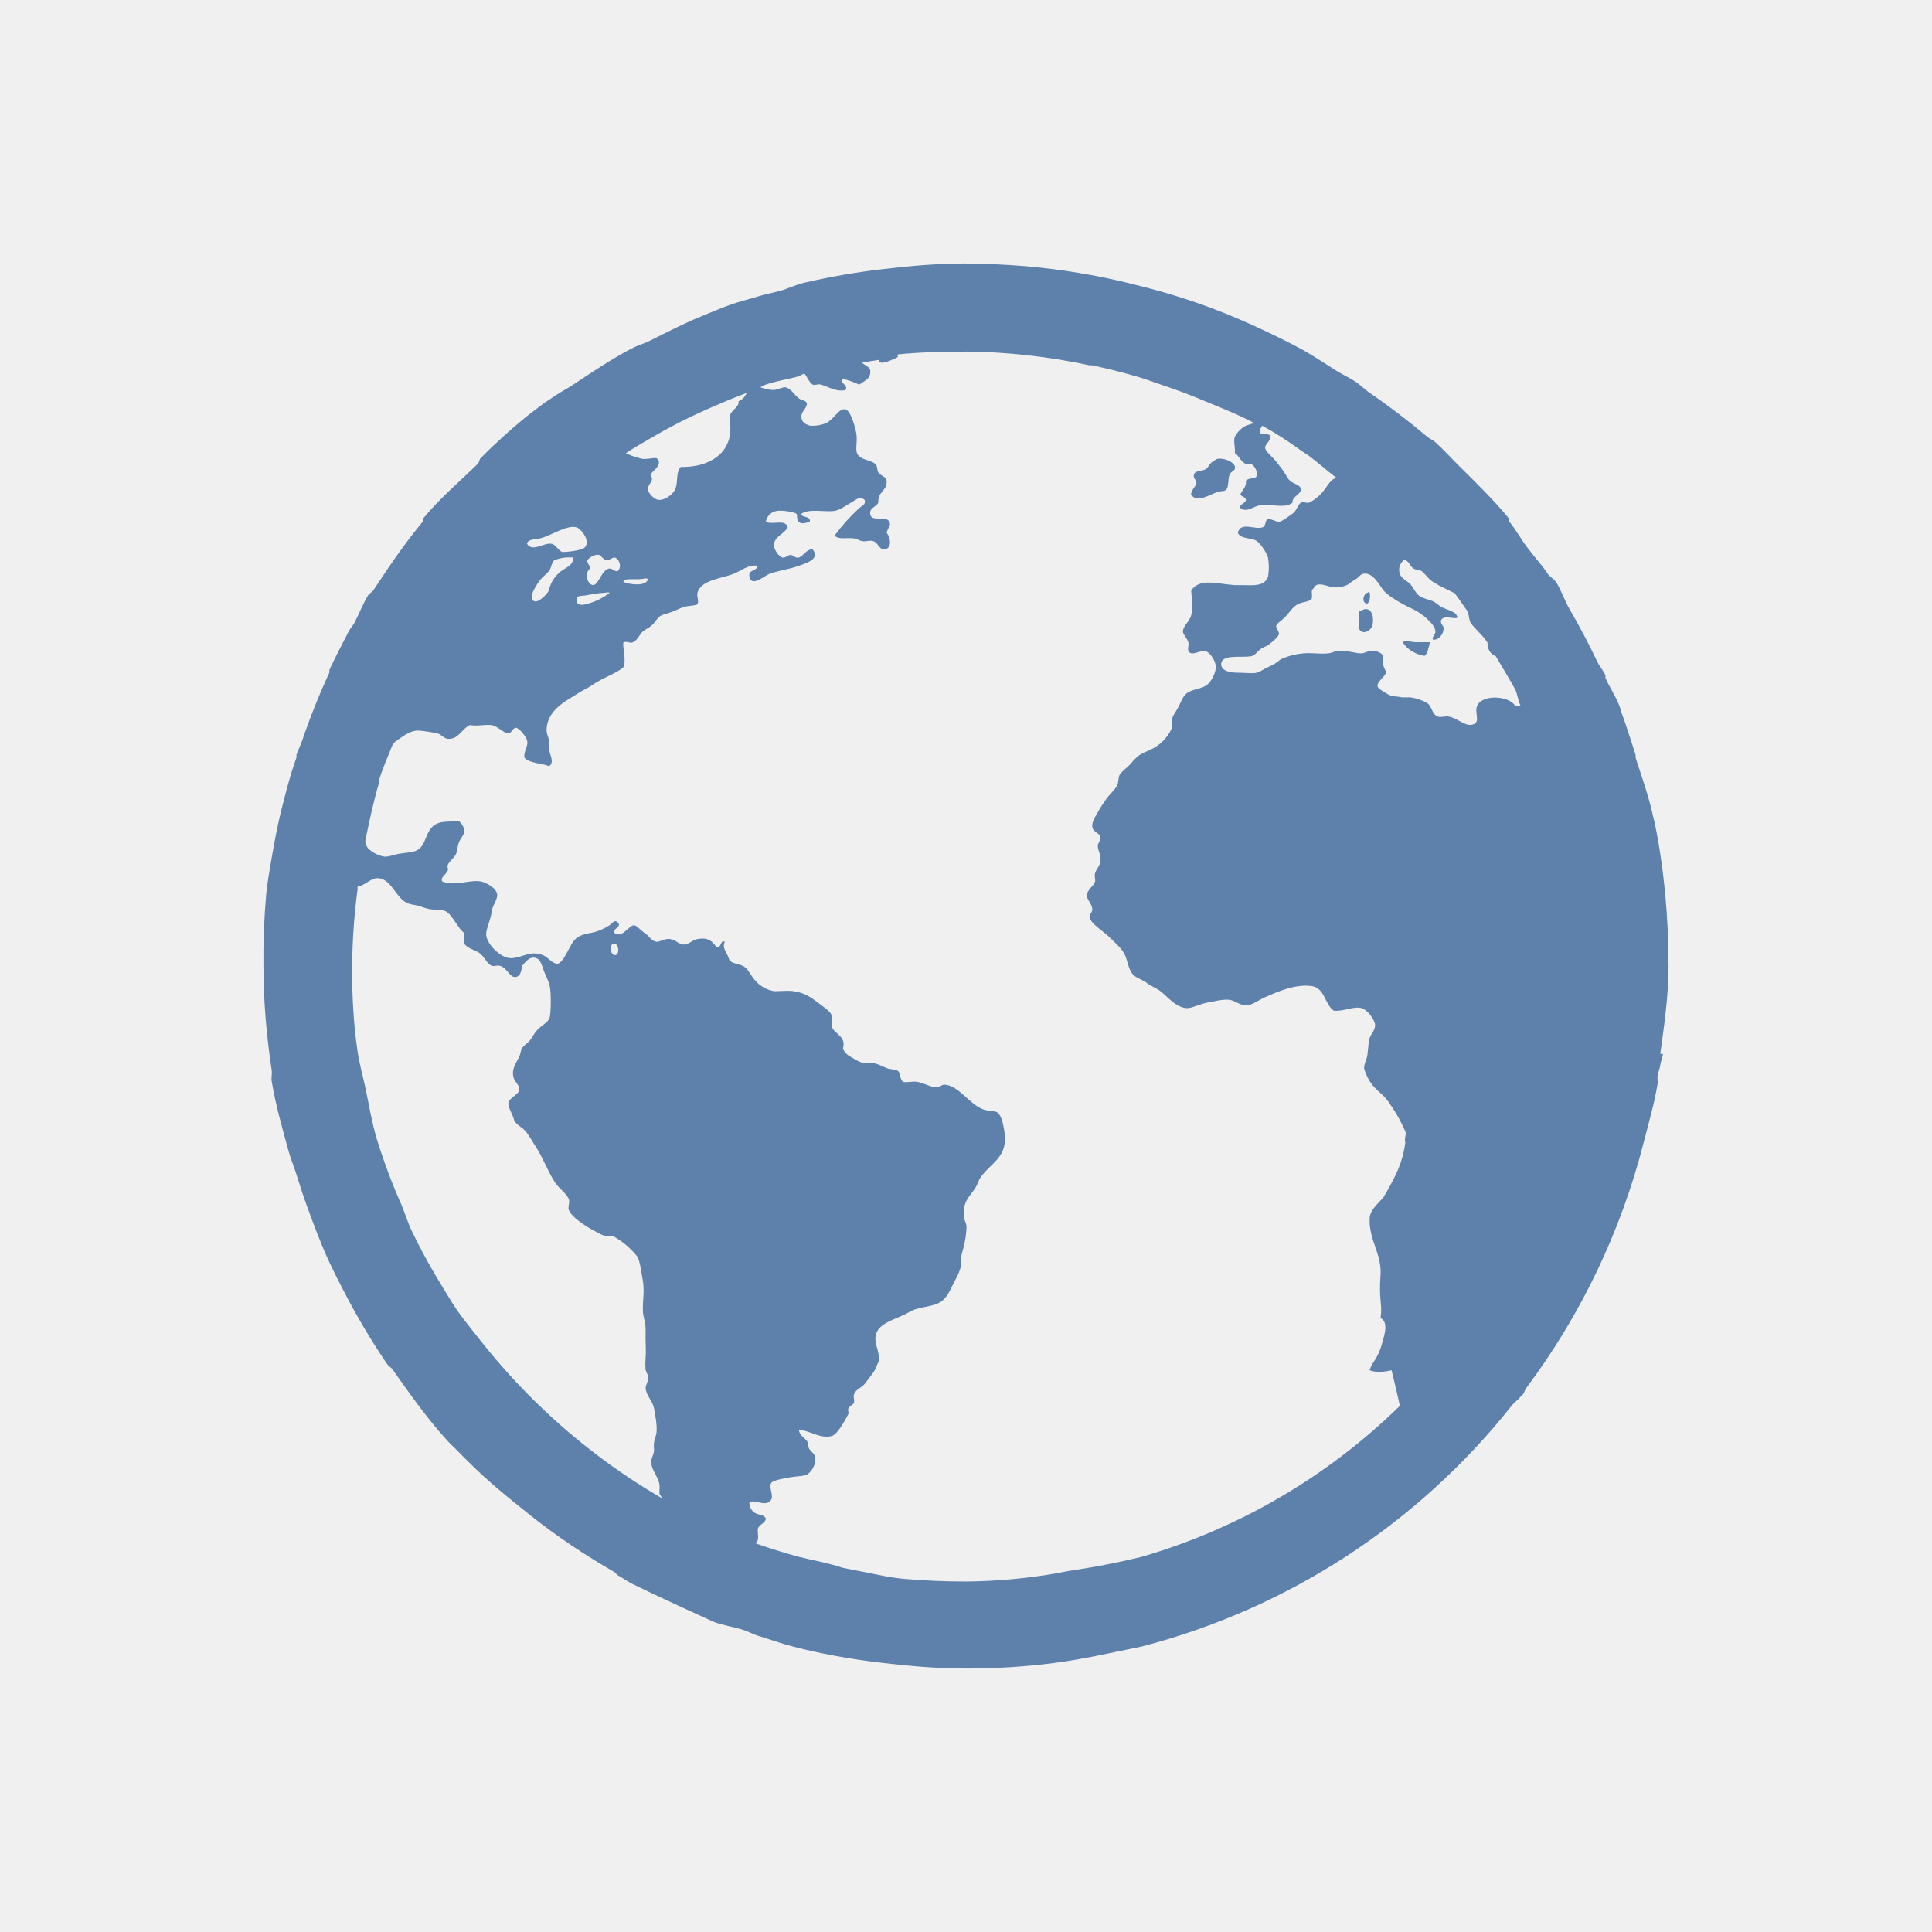
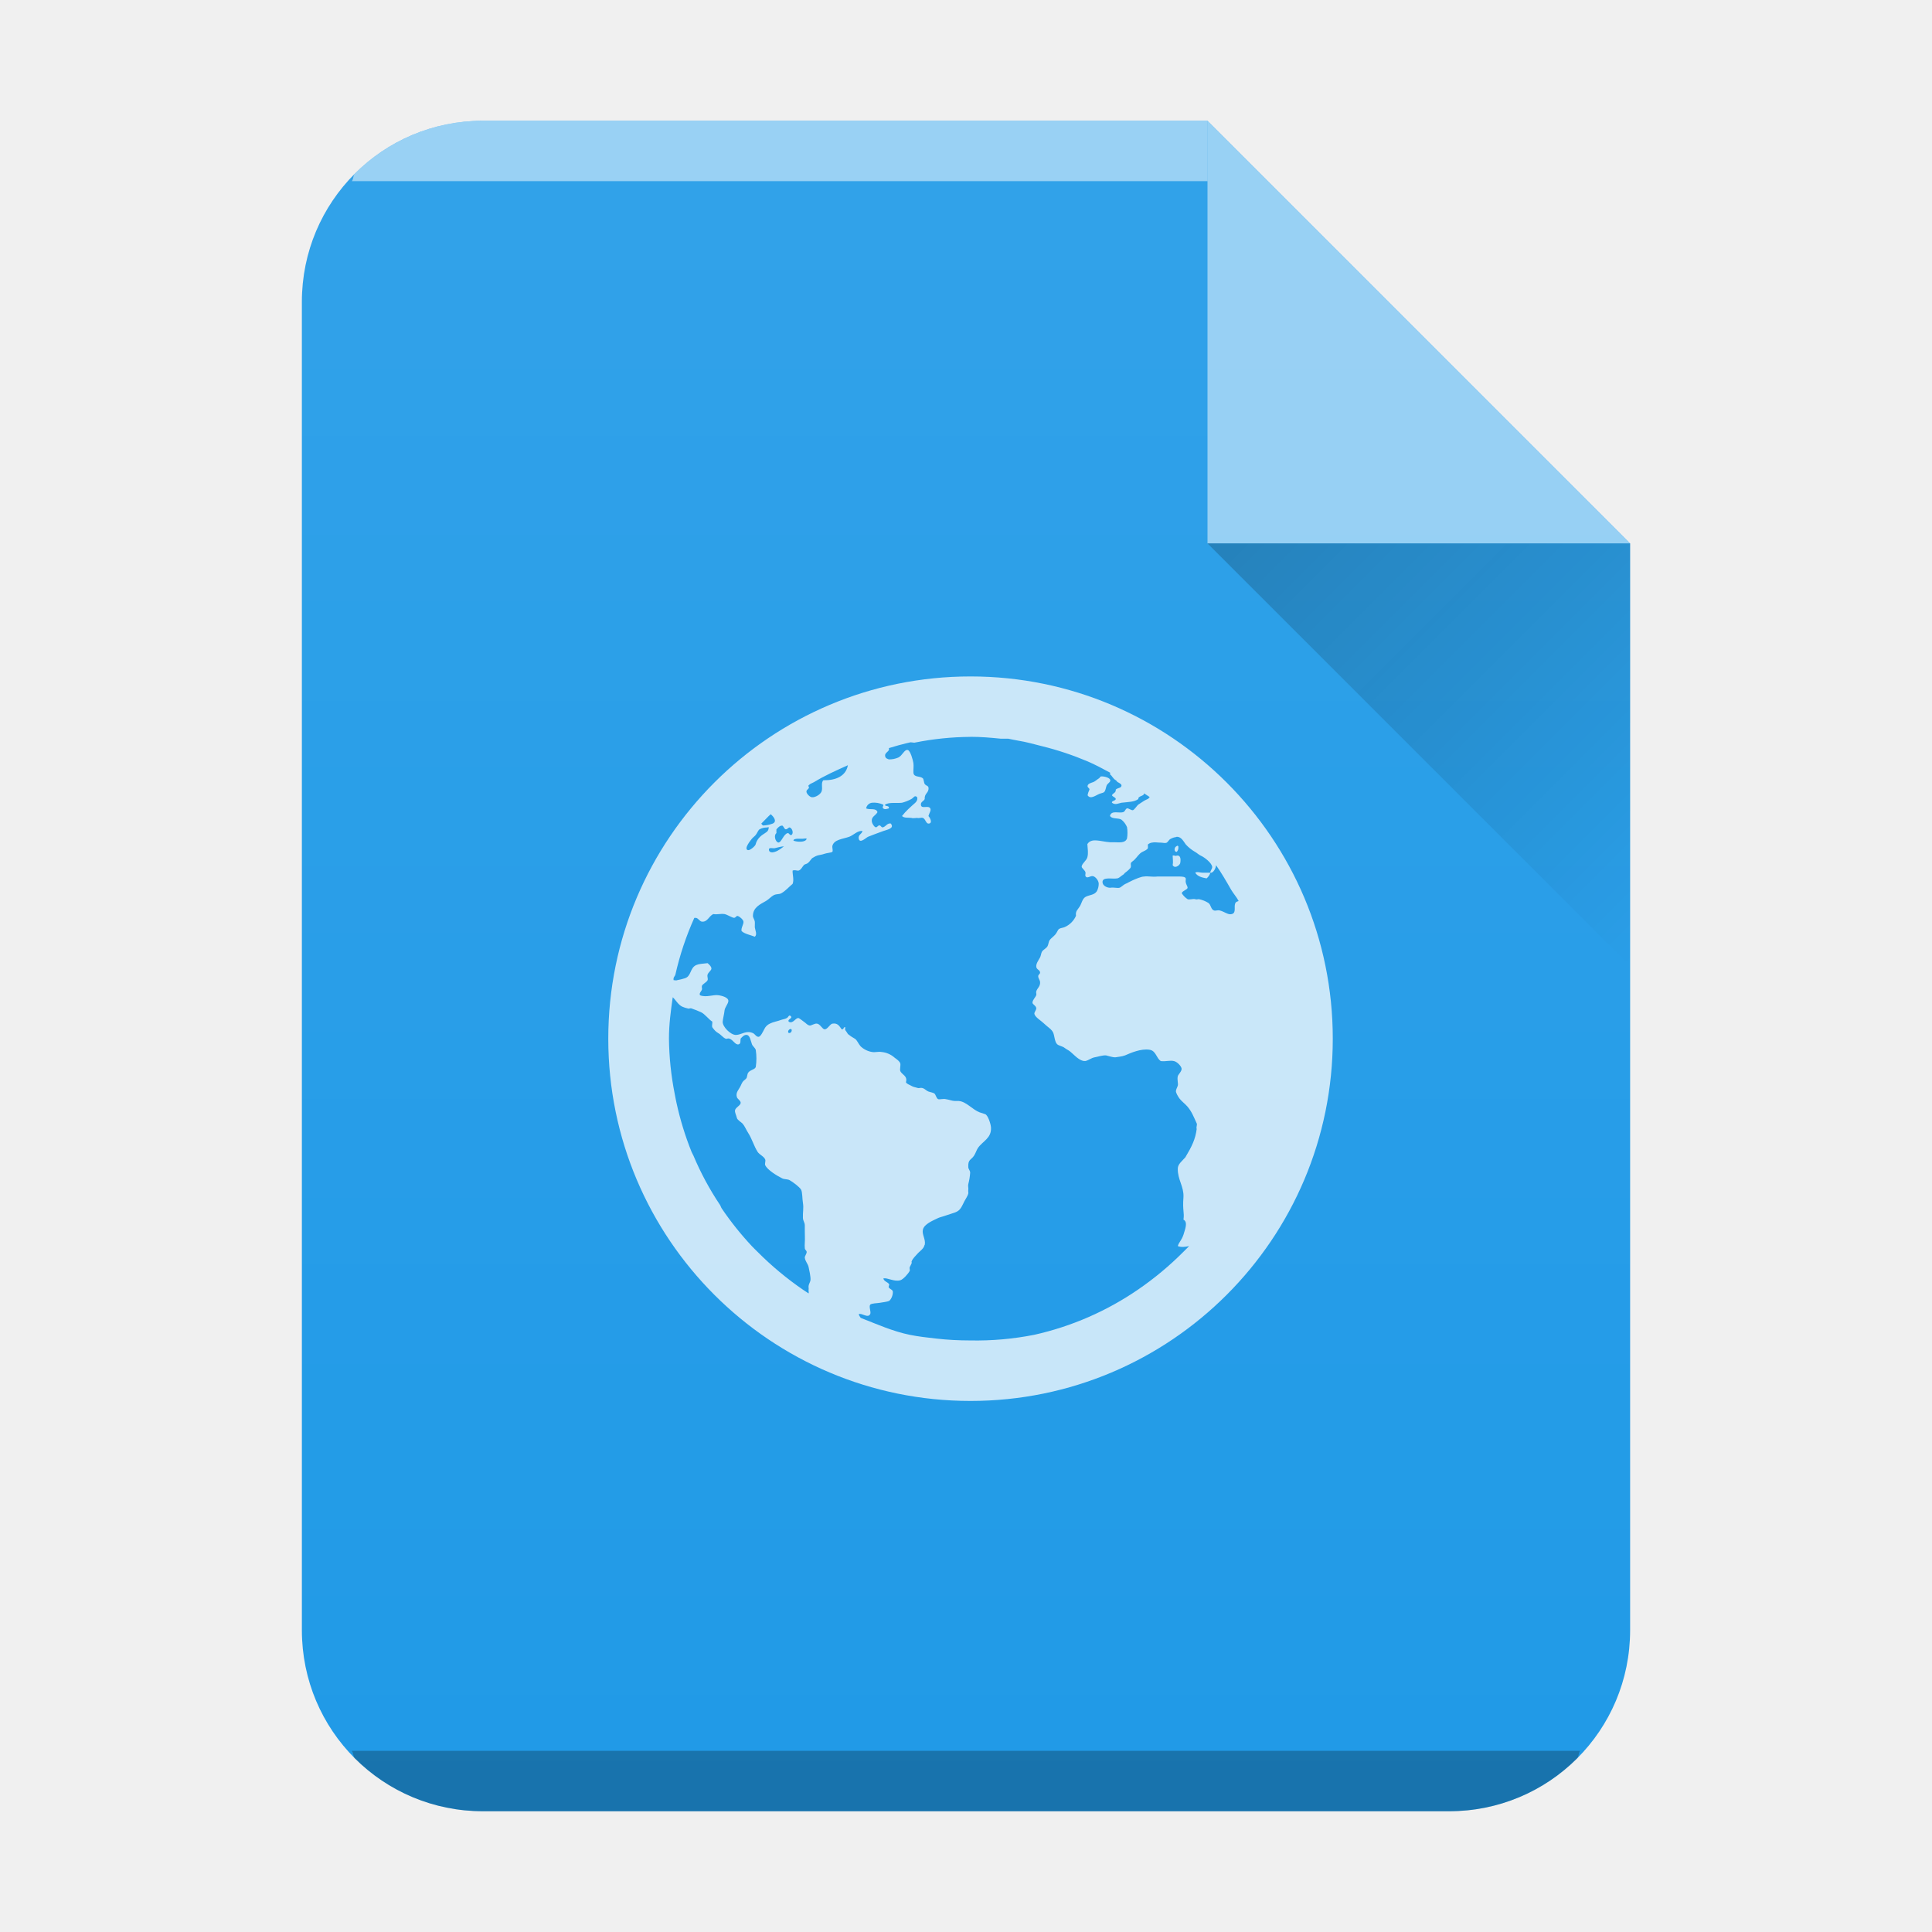
- <svg xmlns="http://www.w3.org/2000/svg" width="22" height="22" version="1.1">
-   <path d="M11.004 3c-.319 0-.628.026-.938.063a8.18 8.18 0 0 0-.906.156c-.094.022-.185.067-.28.094-.085.023-.168.037-.25.063-.106.033-.215.059-.314.094-.107.038-.207.083-.313.125-.206.083-.397.182-.593.28-.071.037-.15.057-.22.095-.23.12-.44.263-.655.405-.082.055-.17.098-.25.156-.033.024-.061.038-.094.063-.094.071-.191.142-.281.22-.107.088-.21.186-.313.28-.032.03-.062.064-.094.094l-.031.031c-.016.016-.015.047-.031.063-.21.204-.44.399-.625.625-.005.01.005.025 0 .03-.181.22-.343.449-.5.688l-.063.094c-.015.024-.047.037-.063.063-.06.098-.101.21-.156.313-.018.033-.045.061-.063.094-.075.146-.15.29-.22.438-.003.01.005.023 0 .031a8.026 8.026 0 0 0-.312.78c-.019.054-.045.104-.063.157-.003.01.003.022 0 .03-.02.063-.044.126-.063.189-.073.257-.14.513-.188.78-.034.192-.074.397-.094.594a8.104 8.104 0 0 0-.031.813c0 .403.036.8.094 1.187.006.041-.007.085 0 .125.044.266.118.525.188.78.026.097.064.187.094.282.04.129.079.249.125.374.077.212.156.422.25.625.05.106.102.21.156.313a8 8 0 0 0 .5.844c.016.024.046.039.063.063.198.28.394.56.625.812.04.044.084.082.125.125.04.042.084.084.125.125.214.214.45.405.688.594.306.244.629.459.969.655.012.01.019.024.03.031.054.03.103.065.156.094.316.156.692.325.938.438.11.042.231.057.344.094.053.018.103.046.156.063.136.041.268.09.406.125l.125.031c.292.07.602.121.906.156.31.036.618.063.938.063.34 0 .67-.021 1-.063.365-.048.68-.124 1-.188A7.909 7.909 0 0 0 17.219 16c.028-.035.067-.058.094-.094.01-.012.022-.02.031-.03.014-.019.018-.045.031-.064a7.964 7.964 0 0 0 1.344-2.811c.056-.217.118-.432.156-.656.005-.03-.005-.063 0-.094.006-.04.025-.079.031-.125.006-.043.026-.082.031-.125h-.031c.044-.329.094-.659.094-1 0-.551-.05-1.103-.156-1.624-.009-.043-.022-.082-.03-.125-.047-.207-.125-.422-.189-.624-.003-.01.003-.022 0-.031a3.439 3.439 0 0 0-.03-.094c-.04-.12-.082-.258-.126-.375-.012-.032-.018-.064-.03-.094-.044-.11-.109-.206-.157-.313-.002 0 .002-.026 0-.031-.025-.054-.068-.103-.094-.156a7.813 7.813 0 0 0-.313-.594c-.058-.098-.094-.216-.156-.312-.024-.036-.069-.058-.094-.094-.067-.1-.147-.185-.219-.281-.08-.1-.14-.216-.219-.313-.005-.01.005-.025 0-.031-.172-.21-.37-.403-.563-.594-.093-.092-.184-.194-.28-.28-.029-.026-.066-.039-.095-.064a8.131 8.131 0 0 0-.656-.5c-.055-.037-.1-.087-.156-.124-.07-.046-.148-.081-.219-.125-.135-.084-.266-.174-.405-.25a8.093 8.093 0 0 0-.375-.188 7.9 7.9 0 0 0-.656-.281 7.649 7.649 0 0 0-.813-.25A7.757 7.757 0 0 0 11 3.003m0 1a7.023 7.023 0 0 1 1.406.157h.03c.167.035.339.079.5.125.097.027.188.063.282.094.172.057.334.117.5.188.194.08.379.152.563.25l-.094.03a.319.319 0 0 0-.125.125c-.02.048.005.115 0 .188.038.017.06.09.125.125.025.014.04-.01.063 0 .038.021.07.087.063.125-.011.055-.088.022-.125.063.006.078-.043.105-.063.156.012.033.057.024.063.063-.007.043-.08.049-.063.094.072.056.15-.022.219-.031.149-.02.283.04.375-.031-.012-.071.1-.092.094-.156-.006-.048-.09-.061-.125-.094-.02-.018-.04-.059-.063-.094-.026-.04-.064-.087-.094-.125-.04-.052-.125-.117-.125-.156 0-.045.052-.063.063-.125-.012-.057-.117 0-.125-.063a.162.162 0 0 1 .03-.063c.15.082.299.179.439.281l.094.063c.108.081.206.17.312.25-.067.012-.1.09-.155.156a.464.464 0 0 1-.156.125c-.028.012-.068-.016-.094 0-.037.025-.051.096-.094.125-.031.02-.124.094-.156.094-.038 0-.098-.04-.125-.031-.04.013-.017.077-.063.094-.088.03-.25-.07-.281.063.038.076.153.05.219.094a.475.475 0 0 1 .125.188.644.644 0 0 1 0 .219c-.041.106-.16.097-.281.094-.034-.001-.063 0-.094 0-.207-.014-.407-.085-.5.063.007.113.025.183 0 .28-.018.072-.097.125-.094.188.002.032.055.082.063.125.005.023-.011.073 0 .094.034.066.127-.01.188 0 .059.01.126.121.125.188a.346.346 0 0 1-.063.156c-.058.09-.167.077-.25.125-.07.039-.084.119-.125.188-.044.074-.081.11-.063.219a.485.485 0 0 1-.25.25c-.037.017-.092.039-.125.063a.63.63 0 0 0-.094.094c-.047.052-.1.085-.125.125-.02.03-.01.084-.031.125-.03.056-.088.1-.125.156-.017.026-.043.059-.063.094-.042.077-.101.15-.094.218.007.066.089.068.094.125.004.032-.033.06-.031.094 0 .051.027.086.03.125.01.1-.043.12-.062.188-.01.032.008.068 0 .094-.016.05-.093.098-.094.156-.001.042.059.097.063.156.002.04-.038.057-.031.094.014.073.162.162.219.219.075.075.155.139.188.219.027.067.04.168.094.219.039.037.106.054.156.094.047.036.107.055.156.094.08.064.183.197.313.188.068-.01.142-.05.219-.063.079-.014.17-.04.25-.031.06.01.124.066.188.063.067 0 .143-.061.218-.094.132-.057.34-.153.531-.125.146.02.15.217.25.28.118.01.22-.053.313-.03.07.017.15.132.156.188.007.058-.054.12-.063.156-.018.078-.017.169-.03.218-.012.038-.033.086-.032.125a.54.54 0 0 0 .094.188c.044.056.103.096.156.156a1.8 1.8 0 0 1 .22.375c.016.037-.017.077 0 .125-.03.224-.104.377-.25.625-.07.08-.159.15-.157.25-.005.24.136.392.125.624-.024.312.024.333 0 .5.105.053.031.233 0 .344-.045.132-.1.162-.125.25.071.03.171.019.25 0 0 0 .096.4.094.406a7.003 7.003 0 0 1-2.937 1.718c-.55.133-.713.133-.97.188a6.383 6.383 0 0 1-1.03.094c-.243 0-.483-.01-.719-.031-.182-.018-.354-.062-.53-.094a7.17 7.17 0 0 1-.157-.031c-.163-.055-.35-.088-.5-.125a7.067 7.067 0 0 1-.5-.156c.014-.013.027-.011.031-.031.01-.04.002-.062 0-.125.015-.065.08-.058.094-.125-.028-.048-.083-.038-.125-.063a.133.133 0 0 1-.063-.125c.07-.029.2.066.25-.031.025-.046-.034-.14 0-.188.023-.03.17-.055.22-.063.07-.012.147-.01.187-.03a.223.223 0 0 0 .094-.189c-.004-.039-.033-.059-.063-.094-.025-.029-.013-.066-.03-.094-.032-.047-.08-.058-.095-.125.096-.019.236.102.375.063.066-.019.157-.188.188-.25.01-.019-.01-.04 0-.063.012-.026.06-.049.063-.063.01-.036-.008-.07 0-.094.024-.068.085-.075.125-.125.03-.038.065-.087.094-.125.031-.04.042-.089.063-.125.02-.121-.06-.205-.03-.312.031-.12.195-.165.312-.22.04-.018.092-.05.125-.062.08-.028.176-.036.25-.063.125-.046.157-.167.219-.281a.611.611 0 0 0 .063-.156c.005-.035-.007-.053 0-.094.006-.04.02-.081.031-.125a1.1 1.1 0 0 0 .031-.219c0-.053-.029-.078-.031-.125-.009-.173.061-.218.125-.313.032-.047.04-.09.063-.125.108-.16.295-.225.28-.468-.004-.08-.034-.256-.093-.281-.034-.015-.107-.011-.156-.031-.158-.06-.274-.27-.438-.281-.035 0-.055.03-.094.03-.065 0-.147-.052-.219-.062-.046-.01-.129.013-.156 0-.042-.02-.029-.102-.063-.125-.027-.018-.084-.015-.125-.031-.066-.025-.112-.056-.188-.063-.023-.001-.067 0-.094 0-.042-.01-.086-.04-.125-.063a.208.208 0 0 1-.094-.094c.044-.144-.096-.167-.125-.25-.014-.039.013-.09 0-.125-.017-.05-.07-.084-.125-.125-.097-.074-.174-.139-.313-.156-.06-.01-.145 0-.219 0a.367.367 0 0 1-.219-.125c-.056-.065-.076-.125-.125-.156-.047-.03-.124-.03-.156-.063-.014-.014-.017-.03-.03-.063-.024-.048-.062-.098-.032-.156-.053-.027-.035.072-.094.063-.052-.074-.1-.115-.219-.094-.054.01-.093.06-.156.063-.052 0-.088-.053-.156-.063-.052-.01-.12.036-.156.031-.057-.01-.073-.059-.125-.094-.038-.025-.104-.095-.125-.094-.067 0-.126.143-.219.094-.045-.057.085-.07.031-.125-.04-.04-.06.01-.094.031a.666.666 0 0 1-.125.063c-.092.034-.147.025-.219.063-.066.034-.087.088-.125.156-.03.056-.079.153-.125.156-.056 0-.106-.072-.156-.094-.152-.066-.247.03-.374.031-.118 0-.287-.17-.281-.28.004-.067.054-.166.063-.25.006-.066.062-.127.063-.188 0-.081-.135-.147-.188-.156-.125-.023-.295.06-.438 0-.027-.045.047-.081.063-.125.009-.025-.01-.034 0-.063.016-.042.074-.08.094-.125.015-.034.016-.082.03-.125.018-.05.06-.091.064-.125.005-.045-.027-.095-.063-.125-.111.01-.187 0-.25.031-.144.066-.106.266-.25.313-.05.016-.133.02-.188.03-.047.01-.107.033-.156.032a.354.354 0 0 1-.188-.094.174.174 0 0 1-.031-.063c.002-.01-.002-.021 0-.031.046-.223.093-.444.156-.656.003-.01-.003-.022 0-.03.042-.14.103-.27.156-.407.013-.01.019-.023.03-.03.078-.054.157-.12.25-.125.058 0 .165.02.22.03.05.01.082.06.125.064.123.01.149-.103.25-.156.104.015.156-.01.25 0 .064.01.138.09.188.094.042 0 .053-.07.094-.063.04.01.119.108.125.156.007.06-.048.122-.031.187.063.064.19.056.28.094.06-.048.01-.118 0-.187-.001-.031.005-.066 0-.094-.005-.048-.03-.084-.03-.125-.001-.19.154-.3.28-.375.055-.033.108-.07.156-.094.067-.034.1-.063.156-.094.101-.057.202-.092.281-.156.037-.086-.004-.196 0-.281.037-.022.055 0 .094 0 .061-.013.09-.091.125-.125.02-.02.07-.043.094-.063.061-.048.072-.104.125-.125.02-.01.064-.017.094-.031.04-.011.092-.04.156-.063.042-.014.14-.015.156-.031.02-.02-.006-.095 0-.125.032-.15.272-.168.406-.219.094-.036.178-.114.281-.094-.02.072-.11.038-.094.125.023.121.176-.013.22-.03.08-.035.236-.056.343-.095.094-.034.245-.08.156-.188-.074 0-.092.066-.156.094-.044.01-.056-.027-.094-.03-.036 0-.057.037-.094.03-.037-.01-.088-.082-.094-.125-.015-.11.11-.136.156-.219-.03-.1-.166-.024-.25-.063a.148.148 0 0 1 .125-.124c.057-.01.185.01.22.03.02.018 0 .067.03.095.034.03.081.01.125 0 .016-.076-.106-.043-.094-.094.09-.06.265-.016.375-.031.063-.01.131-.062.188-.094.054-.03.1-.081.156-.031.016.054-.032.066-.063.094a2.182 2.182 0 0 0-.28.312c.048.048.135.022.218.031.032 0 .06.025.094.031.04.01.094-.012.125 0 .056.014.07.094.125.094.091 0 .083-.125.031-.188.016-.063.053-.08.031-.125-.041-.082-.21.014-.219-.094-.005-.067.07-.075.094-.125-.01-.128.106-.134.094-.25-.006-.047-.06-.048-.094-.093-.017-.023-.01-.076-.03-.094-.07-.06-.21-.044-.22-.156-.004-.066.01-.115 0-.188-.009-.067-.066-.268-.125-.281-.075-.016-.129.114-.219.156a.389.389 0 0 1-.188.03c-.032-.01-.089-.031-.094-.093-.006-.07.05-.082.063-.156-.01-.044-.05-.03-.094-.063-.049-.037-.09-.116-.156-.125-.033 0-.093.029-.125.031-.06 0-.106-.015-.156-.031.021-.01.041-.024.063-.031.122-.042.25-.059.375-.094.022-.01.041-.025.063-.031.031.033.056.103.094.125.025.014.063-.01.094 0 .098.03.174.085.281.063.037-.065-.074-.074-.03-.125.071.01.131.04.187.063.077-.056.128-.066.125-.156 0-.046-.062-.063-.094-.094.063-.011.124-.022.188-.031.005.017.021.03.031.031.038.01.165-.051.188-.063.004 0-.006-.027 0-.031.253-.027.521-.031.781-.031m-2.5.469c-.023.043-.047.079-.094.094.012.065-.084.105-.094.156-.006.035-.002.094 0 .125.02.319-.25.476-.563.468-.06.058-.029.17-.063.25-.028.067-.12.131-.188.125-.05 0-.125-.079-.125-.125 0-.057.081-.09.031-.156.007-.044.106-.086.094-.156-.012-.074-.096-.019-.188-.03a.923.923 0 0 1-.188-.064c.101-.067.205-.126.313-.188.094-.056.185-.104.281-.155.252-.127.522-.244.781-.344m5.375.75c-.027 0-.04.017-.063.03-.051.031-.054.08-.094.094-.054.021-.117.01-.125.063-.006.041.033.055.03.094-.02.05-.052.066-.062.125.068.11.229-.01.313-.03.038-.012.073 0 .094-.032.023-.035.013-.105.03-.156.02-.056.07-.043.064-.094-.006-.05-.106-.102-.188-.094m-7.312.78c.06.017.195.194.063.25a.931.931 0 0 1-.22.032c-.045-.01-.077-.086-.124-.094-.092-.016-.218.1-.281 0 .016-.06.086-.043.156-.063.125-.034.298-.153.406-.125m.25.313c.03 0 .055.059.093.063.036 0 .072-.036.094-.031.056.015.084.115.031.156-.044 0-.06-.037-.094-.031-.09.016-.12.193-.188.188-.064-.01-.096-.141-.03-.188.001-.04-.034-.054-.032-.094.02-.025.072-.066.125-.063m-.312.03c.019.002.024 0 .03 0-.008.072-.038.092-.093.126a.378.378 0 0 0-.188.25c-.01.036-.111.134-.156.125-.106-.022.038-.22.063-.25.027-.033.062-.056.094-.094.03-.037.033-.105.063-.125a.441.441 0 0 1 .188-.031m9.498.03c.048.014.058.07.094.095.027.018.064.012.094.03.035.023.054.06.094.095.056.047.14.088.22.125.015.01.043.023.062.03.055.072.104.146.156.22.006.04.012.099.031.124.052.071.131.132.188.22 0 .082.036.132.094.155.073.124.15.248.22.375.028.058.034.129.062.188-.02 0-.043.01-.063 0-.066-.116-.409-.139-.438.03-.013.076.05.176-.063.189-.07.01-.153-.073-.25-.094-.04-.01-.094.014-.125 0-.073-.025-.062-.112-.125-.156a.547.547 0 0 0-.188-.063h-.094c-.045-.01-.118-.01-.156-.031-.036-.022-.116-.062-.125-.094-.014-.05.09-.114.094-.156.002-.03-.023-.045-.03-.094-.006-.029.005-.074 0-.094-.01-.034-.072-.062-.126-.063-.048 0-.084.03-.125.031-.059.001-.177-.037-.25-.03-.044 0-.084.027-.125.03-.115.01-.19-.01-.28 0a.76.76 0 0 0-.25.063c-.031.014-.054.043-.094.063a.619.619 0 0 1-.063.031c-.038.017-.09.053-.125.063-.052.013-.124 0-.22 0-.067 0-.186-.014-.187-.094-.001-.123.227-.072.344-.094.044-.01.073-.063.125-.094.025-.015.039-.015.063-.03.04-.029.119-.094.125-.126.006-.03-.035-.072-.031-.094.005-.028.057-.058.094-.094.056-.055.087-.12.156-.156.047-.025.135-.024.156-.063.005-.043-.001-.055 0-.094.029-.027.038-.058.063-.063.072-.016.135.035.218.031.036 0 .086-.01.125-.03.033-.023.062-.046.094-.064.035-.018.051-.059.094-.063.105-.01.171.124.22.188.04.053.152.12.218.156.037.021.084.045.125.063.087.04.247.165.25.25.002.042-.038.054-.03.094.065.011.122-.059.124-.125.001-.04-.039-.05-.03-.094.03-.066.147-.01.187-.03-.007-.076-.124-.087-.188-.126-.034-.02-.058-.048-.094-.063-.052-.02-.116-.032-.156-.063-.038-.029-.057-.08-.094-.125-.054-.064-.158-.073-.125-.219.016-.022.037-.069.063-.063m-8.811.22h.094c.034 0 .08-.019.094 0-.022.087-.212.062-.281.03.004-.033.05-.027.094-.03m-.313.155c.023 0 .039-.01.063 0a.71.71 0 0 1-.25.125c-.051.016-.116.025-.125-.03-.011-.07.047-.057.094-.064.058-.01.15-.029.219-.03m8.687 0c-.043.013-.066.112 0 .124.03-.018.039-.068.03-.125-.016-.018-.016 0-.03 0m-.031.188c-.021.01-.04.01-.063.031 0 .075.015.123 0 .188.043.082.133.026.155-.031.026-.139-.03-.205-.094-.188m.438.375c.05.08.141.137.25.156.04-.03.044-.105.063-.156h-.156c-.059 0-.122-.028-.156 0M4.287 10c.164-.01.212.216.344.28.033.018.082.023.125.032.035.01.06.02.094.03.07.025.162.01.219.032.085.038.146.206.219.25.004.042-.013.092 0 .124.035.047.099.064.156.094.068.037.092.127.156.156.022.01.059-.01.094 0 .088.027.112.147.188.125.05-.014.055-.078.063-.125.033-.036.074-.093.125-.094.083 0 .095.075.125.156.017.046.05.108.063.156.02.083.017.325 0 .375-.021.06-.106.089-.156.156-.024.03-.044.07-.063.094-.032.04-.07.057-.094.094-.014.02-.018.066-.031.094-.04.085-.096.148-.063.25.014.042.062.076.063.125 0 .058-.115.093-.125.156-.007.047.048.126.063.188.01.047.097.094.125.125.047.053.082.12.125.187.085.13.136.28.219.406.043.066.127.12.156.188.015.035-.014.094 0 .125.048.108.266.228.375.281.05.025.11 0 .156.031a.919.919 0 0 1 .25.219c.032.056.047.193.063.28.02.118-.005.218 0 .345.004.069.03.119.03.188 0 .024.002.07 0 .094-.001.083.008.165 0 .25a.744.744 0 0 0 0 .124c.005.041.029.057.032.094.002.04-.035.095-.031.125.009.084.077.142.094.22.013.06.039.207.03.28-.004.04-.024.083-.03.125-.004.033.005.062 0 .094-.006.047-.034.081-.031.125.006.09.08.16.094.25.005.03-.001.065 0 .094 0 .027.023.038.03.063a6.979 6.979 0 0 1-.75-.5 7.065 7.065 0 0 1-.655-.563l-.031-.03a7.23 7.23 0 0 1-.594-.656c-.104-.132-.218-.267-.313-.406-.056-.083-.104-.164-.156-.25-.032-.051-.063-.104-.094-.156a6.577 6.577 0 0 1-.25-.469c-.05-.1-.081-.208-.125-.313a6.742 6.742 0 0 1-.281-.75c-.054-.184-.086-.37-.125-.562-.03-.146-.073-.289-.094-.438-.011-.08-.023-.168-.031-.25a7.108 7.108 0 0 1 .032-1.593v-.03c.063 0 .149-.093.219-.095m2.688.75c.064-.03.084.117.03.125-.05.01-.08-.102-.03-.125" fill="#5e81ac" />
+ <svg xmlns="http://www.w3.org/2000/svg" xmlns:xlink="http://www.w3.org/1999/xlink" width="32" height="32" version="1.1" id="svg29">
+   <defs id="defs13">
+     <linearGradient id="c" y1="17" y2="24" x1="47" x2="54" gradientUnits="userSpaceOnUse" gradientTransform="translate(-27 -8)">
+       <stop stop-color="#060606" id="stop2" />
+       <stop offset="1" stop-opacity="0" id="stop4" />
+     </linearGradient>
+     <linearGradient xlink:href="#a" id="b" x1="5" y1="30" x2="5" y2="2" gradientUnits="userSpaceOnUse" gradientTransform="translate(-20)" />
+     <linearGradient id="a" y1="392.36" y2="365.36" x2="0" gradientUnits="userSpaceOnUse" gradientTransform="translate(309.57 152.44)">
+       <stop stop-color="#fff" stop-opacity="0" id="stop8" />
+       <stop offset="1" stop-color="#fff" stop-opacity=".2" id="stop10" />
+     </linearGradient>
+   </defs>
+   <path d="M20 2H8C6.338 2 5 3.338 5 5v22c0 1.662 1.338 3 3 3h16c1.662 0 3-1.338 3-3V9z" fill="#209ae7" id="path15" />
+   <path d="M8 2a2.99 2.99 0 00-2.123.877c-.031.031-.02.09-.05.123H20V2z" color="#000" opacity=".5" fill="#fff" id="path17" />
+   <path d="M5.826 29c.03.033.02.092.051.123A2.99 2.99 0 008 30h16a2.99 2.99 0 002.123-.877c.031-.031.02-.09.05-.123z" color="#000" opacity=".25" id="path19" />
+   <path d="M 20,2 H 8 c -1.662,0 -3,1.338 -3,3 v 22 c 0,1.662 1.338,3 3,3 H 24 c 1.662,0 3,-1.338 3,-3 V 9 Z" opacity="0.4" fill="url(#b)" id="path21" style="fill:url(#b)" />
+   <path d="M27 9l-7-7v7z" color="#000" opacity=".5" fill="#fff" fill-rule="evenodd" id="path23" />
+   <path d="M20 9l7 7V9z" opacity=".2" fill="url(#c)" fill-rule="evenodd" id="path25" />
+   <path d="m 16.075,11.204 a 6,6 0 1 0 0,12 6,6 0 0 0 0,-12 m 0,1 c 0.173,0 0.332,0.014 0.5,0.031 h 0.125 c 0.053,0.01 0.104,0.023 0.156,0.031 0.144,0.023 0.267,0.059 0.406,0.094 0.257,0.063 0.511,0.149 0.75,0.25 0.132,0.056 0.249,0.121 0.375,0.188 v 0.031 c 0.029,0.013 0.045,0.067 0.094,0.094 0.018,0.01 0.014,0.022 0.031,0.031 0.029,0.016 0.068,0.034 0.063,0.062 -0.008,0.04 -0.066,0.032 -0.094,0.062 0.004,0.058 -0.048,0.055 -0.063,0.094 0.009,0.025 0.058,0.033 0.063,0.062 -0.005,0.032 -0.075,0.03 -0.063,0.062 0.054,0.042 0.105,0.01 0.156,0 0.112,-0.014 0.212,-0.01 0.281,-0.062 -0.009,-0.053 0.1,-0.046 0.094,-0.094 0.029,0.021 0.065,0.041 0.094,0.062 -0.011,0.01 -0.019,0.026 -0.031,0.031 -0.021,0.01 -0.043,0.019 -0.063,0.031 l -0.094,0.062 c -0.023,0.016 -0.07,0.094 -0.094,0.094 -0.029,0 -0.073,-0.037 -0.094,-0.031 -0.03,0.01 -0.029,0.051 -0.063,0.062 -0.066,0.024 -0.196,-0.036 -0.219,0.062 0.028,0.057 0.137,0.031 0.188,0.062 a 0.31,0.31 0 0 1 0.094,0.125 0.593,0.593 0 0 1 0,0.188 c -0.031,0.08 -0.127,0.063 -0.219,0.062 h -0.063 c -0.155,-0.01 -0.305,-0.08 -0.375,0.031 0.005,0.085 0.019,0.145 0,0.219 -0.014,0.054 -0.097,0.11 -0.094,0.156 0.001,0.024 0.057,0.06 0.063,0.094 0.004,0.018 -0.008,0.045 0,0.062 0.026,0.049 0.079,-0.01 0.125,0 0.044,0.01 0.094,0.076 0.094,0.125 a 0.26,0.26 0 0 1 -0.031,0.125 c -0.044,0.066 -0.125,0.058 -0.188,0.094 -0.052,0.03 -0.063,0.105 -0.094,0.156 -0.033,0.056 -0.075,0.076 -0.063,0.156 a 0.367,0.367 0 0 1 -0.188,0.188 c -0.027,0.012 -0.069,0.013 -0.094,0.031 -0.02,0.014 -0.034,0.062 -0.063,0.094 -0.035,0.039 -0.075,0.064 -0.094,0.094 -0.014,0.023 -0.016,0.062 -0.031,0.094 -0.022,0.042 -0.066,0.052 -0.094,0.094 -0.013,0.02 -0.017,0.068 -0.031,0.094 -0.032,0.058 -0.068,0.105 -0.063,0.156 0.005,0.048 0.06,0.05 0.063,0.094 0.003,0.024 -0.032,0.036 -0.031,0.062 10e-4,0.038 0.028,0.064 0.031,0.094 0.007,0.074 -0.048,0.106 -0.063,0.156 -0.007,0.024 0.006,0.043 0,0.062 -0.012,0.037 -0.062,0.081 -0.063,0.125 -10e-4,0.031 0.06,0.05 0.063,0.094 0.002,0.029 -0.037,0.066 -0.031,0.094 0.011,0.054 0.114,0.114 0.156,0.156 0.057,0.057 0.131,0.096 0.156,0.156 0.021,0.051 0.024,0.149 0.063,0.188 0.029,0.028 0.088,0.033 0.125,0.062 0.035,0.027 0.057,0.033 0.094,0.062 0.061,0.048 0.153,0.163 0.25,0.156 0.051,-0.01 0.099,-0.053 0.156,-0.062 0.059,-0.01 0.128,-0.036 0.188,-0.031 0.046,0.01 0.108,0.034 0.156,0.031 0.05,-0.01 0.099,-0.01 0.156,-0.031 0.099,-0.043 0.262,-0.115 0.406,-0.094 0.11,0.016 0.111,0.139 0.188,0.188 0.088,0.01 0.149,-0.017 0.219,0 0.053,0.013 0.12,0.083 0.125,0.125 0.005,0.043 -0.057,0.098 -0.063,0.125 -0.014,0.058 0.01,0.119 0,0.156 -0.008,0.029 -0.032,0.065 -0.031,0.094 0,0.026 0.036,0.091 0.063,0.125 0.033,0.042 0.085,0.08 0.125,0.125 0.073,0.084 0.105,0.17 0.156,0.281 0.013,0.028 -0.012,0.058 0,0.094 -0.022,0.168 -0.077,0.283 -0.188,0.469 -0.052,0.06 -0.126,0.113 -0.125,0.188 -0.004,0.18 0.102,0.295 0.094,0.469 -0.018,0.234 0.018,0.25 0,0.375 0.079,0.04 0.023,0.167 0,0.25 -0.034,0.099 -0.075,0.121 -0.094,0.188 0.053,0.023 0.129,0.014 0.188,0 l -0.094,0.094 a 5.224,5.224 0 0 1 -0.75,0.625 4.94,4.94 0 0 1 -1.719,0.75 4.966,4.966 0 0 1 -1.063,0.094 c -0.19,0 -0.378,-0.01 -0.563,-0.031 -0.147,-0.017 -0.295,-0.033 -0.438,-0.062 -0.283,-0.058 -0.549,-0.178 -0.813,-0.281 -0.009,-0.017 -0.033,-0.042 -0.031,-0.062 0.052,-0.022 0.15,0.074 0.188,0 0.019,-0.035 -0.025,-0.121 0,-0.156 0.018,-0.024 0.119,-0.024 0.156,-0.031 0.053,-0.01 0.126,-0.017 0.156,-0.031 0.033,-0.021 0.068,-0.095 0.063,-0.156 -0.003,-0.029 -0.04,-0.036 -0.063,-0.062 -0.019,-0.022 0.013,-0.042 0,-0.062 -0.024,-0.035 -0.084,-0.043 -0.094,-0.094 0.072,-0.014 0.177,0.06 0.281,0.031 0.049,-0.014 0.133,-0.11 0.156,-0.156 0.007,-0.014 -0.008,-0.044 0,-0.062 0.009,-0.018 0.028,-0.053 0.031,-0.062 0.007,-0.027 -0.006,-0.013 0,-0.031 0.018,-0.051 0.064,-0.089 0.094,-0.125 0.023,-0.028 0.073,-0.065 0.094,-0.094 0.024,-0.031 0.015,-0.034 0.031,-0.062 0.015,-0.091 -0.053,-0.17 -0.031,-0.25 0.024,-0.09 0.163,-0.146 0.25,-0.188 0.03,-0.014 0.069,-0.022 0.094,-0.031 0.06,-0.021 0.132,-0.043 0.188,-0.062 0.094,-0.034 0.11,-0.102 0.156,-0.188 0.022,-0.04 0.058,-0.096 0.063,-0.125 0.004,-0.026 -0.005,-0.032 0,-0.062 0.005,-0.029 -0.008,-0.06 0,-0.094 a 1.04,1.04 0 0 0 0.031,-0.188 c 0,-0.04 -0.03,-0.058 -0.031,-0.094 -0.007,-0.13 0.046,-0.116 0.094,-0.188 0.024,-0.035 0.046,-0.1 0.063,-0.125 0.081,-0.12 0.229,-0.162 0.219,-0.344 -0.004,-0.06 -0.05,-0.2 -0.094,-0.219 -0.025,-0.011 -0.057,-0.018 -0.094,-0.031 -0.118,-0.044 -0.221,-0.178 -0.344,-0.188 h -0.063 c -0.048,0 -0.102,-0.024 -0.156,-0.031 -0.034,-0.01 -0.105,0.01 -0.125,0 -0.031,-0.015 -0.038,-0.077 -0.063,-0.094 -0.02,-0.014 -0.063,-0.02 -0.094,-0.031 -0.049,-0.018 -0.068,-0.059 -0.125,-0.062 -0.018,0 -0.043,0.01 -0.063,0 -0.031,-0.01 -0.065,-0.013 -0.094,-0.031 -0.036,-0.022 -0.079,-0.031 -0.094,-0.062 0.033,-0.108 -0.072,-0.125 -0.094,-0.188 -0.01,-0.029 0.01,-0.099 0,-0.125 -0.013,-0.037 -0.053,-0.063 -0.094,-0.094 a 0.375,0.375 0 0 0 -0.219,-0.094 c -0.046,-0.01 -0.101,0.01 -0.156,0 a 0.358,0.358 0 0 1 -0.188,-0.094 c -0.042,-0.049 -0.057,-0.102 -0.094,-0.125 -0.035,-0.022 -0.07,-0.04 -0.094,-0.062 -0.011,-0.01 -0.021,-0.01 -0.031,-0.031 -0.018,-0.037 -0.053,-0.049 -0.031,-0.094 -0.04,-0.02 -0.019,0.038 -0.063,0.031 -0.039,-0.055 -0.068,-0.11 -0.156,-0.094 -0.04,0.01 -0.078,0.093 -0.125,0.094 -0.039,0 -0.074,-0.086 -0.125,-0.094 -0.039,-0.01 -0.098,0.036 -0.125,0.031 -0.043,-0.01 -0.055,-0.036 -0.094,-0.062 -0.029,-0.019 -0.078,-0.063 -0.094,-0.062 -0.05,0 -0.087,0.099 -0.156,0.062 -0.034,-0.043 0.071,-0.054 0.031,-0.094 -0.03,-0.029 -0.038,0.017 -0.063,0.031 -0.028,0.018 -0.063,0.02 -0.094,0.031 -0.069,0.026 -0.134,0.034 -0.188,0.062 a 0.187,0.187 0 0 0 -0.094,0.094 c -0.023,0.042 -0.059,0.123 -0.094,0.125 -0.042,0 -0.056,-0.045 -0.094,-0.062 -0.115,-0.05 -0.186,0.029 -0.281,0.031 -0.088,0 -0.223,-0.136 -0.219,-0.219 0.003,-0.051 0.025,-0.125 0.031,-0.188 0.005,-0.05 0.062,-0.111 0.063,-0.156 10e-4,-0.062 -0.116,-0.087 -0.156,-0.094 -0.094,-0.017 -0.206,0.042 -0.313,0 -0.02,-0.034 0.019,-0.06 0.031,-0.094 0.007,-0.018 -0.007,-0.042 0,-0.062 0.012,-0.032 0.079,-0.06 0.094,-0.094 0.011,-0.026 -0.011,-0.061 0,-0.094 0.013,-0.036 0.06,-0.068 0.063,-0.094 0.004,-0.034 -0.036,-0.072 -0.063,-0.094 -0.083,0.01 -0.139,0.01 -0.188,0.031 -0.108,0.049 -0.079,0.185 -0.188,0.219 a 0.914,0.914 0 0 1 -0.125,0.031 c -0.018,0.01 -0.042,0 -0.063,0 0.002,-0.01 -0.002,-0.021 0,-0.031 0.005,-0.023 0.026,-0.04 0.031,-0.062 a 4.92,4.92 0 0 1 0.313,-0.938 h 0.031 c 0.038,0.01 0.061,0.06 0.094,0.062 0.092,0.01 0.111,-0.085 0.188,-0.125 0.078,0.011 0.117,-0.01 0.188,0 0.048,0.01 0.118,0.058 0.156,0.062 0.032,0 0.033,-0.035 0.063,-0.031 0.03,0.01 0.089,0.058 0.094,0.094 0.005,0.045 -0.044,0.107 -0.031,0.156 0.047,0.048 0.152,0.066 0.219,0.094 0.044,-0.037 0.007,-0.104 0,-0.156 -0.001,-0.023 0.003,-0.073 0,-0.094 -0.005,-0.036 -0.031,-0.063 -0.031,-0.094 0,-0.143 0.123,-0.194 0.219,-0.25 0.041,-0.024 0.089,-0.076 0.125,-0.094 0.051,-0.025 0.083,-0.01 0.125,-0.031 0.076,-0.043 0.128,-0.108 0.188,-0.156 0.027,-0.065 -0.003,-0.155 0,-0.219 0.027,-0.017 0.065,0 0.094,0 0.046,-0.01 0.068,-0.068 0.094,-0.094 0.015,-0.015 0.045,-0.016 0.063,-0.031 0.046,-0.036 0.054,-0.078 0.094,-0.094 a 0.264,0.264 0 0 1 0.063,-0.031 c 0.03,-0.01 0.077,-0.013 0.125,-0.031 0.031,-0.011 0.113,-0.018 0.125,-0.031 0.015,-0.015 -0.004,-0.071 0,-0.094 0.024,-0.113 0.18,-0.118 0.281,-0.156 0.07,-0.026 0.141,-0.108 0.219,-0.094 -0.015,0.054 -0.075,0.06 -0.063,0.125 0.017,0.091 0.124,-0.018 0.156,-0.031 0.061,-0.026 0.17,-0.064 0.25,-0.094 0.07,-0.025 0.191,-0.044 0.125,-0.125 -0.055,-0.01 -0.077,0.043 -0.125,0.062 -0.033,0.01 -0.034,-0.028 -0.063,-0.031 -0.027,0 -0.036,0.036 -0.063,0.031 -0.027,-0.01 -0.058,-0.061 -0.063,-0.094 -0.011,-0.084 0.06,-0.094 0.094,-0.156 -0.023,-0.076 -0.124,-0.033 -0.188,-0.062 a 0.113,0.113 0 0 1 0.094,-0.094 0.37,0.37 0 0 1 0.188,0.031 c 0.015,0.013 -0.023,0.042 0,0.062 0.026,0.023 0.06,0.01 0.094,0 0.012,-0.057 -0.072,-0.025 -0.063,-0.062 0.068,-0.044 0.198,-0.02 0.281,-0.031 a 0.677,0.677 0 0 0 0.156,-0.062 c 0.04,-0.023 0.052,-0.069 0.094,-0.031 0.012,0.041 -0.008,0.072 -0.031,0.094 -0.077,0.068 -0.159,0.14 -0.219,0.219 0.037,0.036 0.094,0.024 0.156,0.031 0.024,0.01 0.069,0 0.094,0 0.03,0.01 0.07,-0.01 0.094,0 0.042,0.01 0.052,0.094 0.094,0.094 0.068,0 0.039,-0.08 0,-0.125 0.012,-0.047 0.048,-0.092 0.031,-0.125 -0.031,-0.062 -0.15,0.018 -0.156,-0.062 -0.004,-0.05 0.045,-0.056 0.063,-0.094 -0.008,-0.096 0.072,-0.101 0.063,-0.188 -0.005,-0.036 -0.038,-0.028 -0.063,-0.062 -0.013,-0.018 -0.016,-0.08 -0.031,-0.094 -0.052,-0.044 -0.15,-0.01 -0.156,-0.094 -0.003,-0.05 0.007,-0.103 0,-0.156 -0.007,-0.051 -0.05,-0.209 -0.094,-0.219 -0.056,-0.012 -0.089,0.094 -0.156,0.125 a 0.375,0.375 0 0 1 -0.156,0.031 c -0.024,-0.01 -0.06,-0.015 -0.063,-0.062 -0.004,-0.042 0.047,-0.061 0.063,-0.094 0.004,-0.01 -0.002,-0.02 0,-0.031 0.073,-0.02 0.145,-0.045 0.219,-0.062 0.042,-0.01 0.083,-0.023 0.125,-0.031 0.03,-0.01 0.064,0.01 0.094,0 a 4.845,4.845 0 0 1 0.906,-0.093 z m -2.031,0.469 c -0.032,0.183 -0.203,0.255 -0.406,0.25 -0.046,0.044 -0.006,0.126 -0.031,0.188 -0.021,0.051 -0.105,0.098 -0.156,0.094 -0.037,0 -0.094,-0.059 -0.094,-0.094 0,-0.043 0.068,-0.045 0.031,-0.094 0.002,-0.01 0.021,-0.021 0.031,-0.031 0.02,-0.013 0.042,-0.019 0.063,-0.031 0.181,-0.111 0.367,-0.193 0.563,-0.281 m 4.188,0.187 c -0.018,0.01 -0.015,0.021 -0.031,0.031 -0.038,0.023 -0.065,0.052 -0.094,0.062 -0.041,0.015 -0.088,0.025 -0.094,0.062 -0.005,0.031 0.032,0.034 0.031,0.062 -0.015,0.037 -0.023,0.049 -0.031,0.094 0.051,0.083 0.156,-0.018 0.219,-0.031 0.028,-0.01 0.048,-0.01 0.063,-0.031 0.017,-0.027 0.018,-0.056 0.031,-0.094 0.014,-0.042 0.067,-0.057 0.063,-0.094 -0.004,-0.037 -0.094,-0.067 -0.156,-0.062 m -5.469,0.626 c 0.047,0.038 0.114,0.121 0.031,0.156 a 0.514,0.514 0 0 1 -0.156,0.031 c -0.01,0 -0.023,-0.024 -0.031,-0.031 0.052,-0.05 0.102,-0.108 0.156,-0.156 m 0.188,0.188 c 0.024,0 0.034,0.061 0.063,0.062 0.027,0 0.046,-0.035 0.063,-0.031 0.042,0.011 0.071,0.094 0.031,0.125 -0.033,0.01 -0.038,-0.035 -0.063,-0.031 -0.068,0.012 -0.105,0.16 -0.156,0.156 -0.048,-0.01 -0.08,-0.121 -0.031,-0.156 0.001,-0.03 -0.002,-0.031 0,-0.062 0.015,-0.018 0.054,-0.065 0.094,-0.062 z m -0.25,0.031 c 0.014,0 0.026,-0.01 0.031,0 -0.007,0.053 -0.022,0.069 -0.063,0.094 -0.071,0.043 -0.133,0.096 -0.156,0.188 -0.007,0.027 -0.091,0.1 -0.125,0.094 -0.079,-0.017 0.045,-0.165 0.063,-0.188 0.02,-0.025 0.039,-0.034 0.063,-0.062 0.023,-0.028 0.041,-0.078 0.063,-0.094 a 0.246,0.246 0 0 1 0.125,-0.031 z m 6.781,0.156 c 0.079,-0.01 0.12,0.077 0.156,0.125 a 0.63,0.63 0 0 0 0.156,0.125 c 0.028,0.015 0.063,0.049 0.094,0.062 0.065,0.029 0.185,0.124 0.188,0.188 0.001,0.032 -0.036,0.064 -0.031,0.094 0.049,0.01 0.093,-0.076 0.094,-0.125 0.092,0.13 0.171,0.268 0.25,0.406 0.038,0.065 0.09,0.12 0.125,0.188 -0.044,0.013 -0.055,0.02 -0.063,0.062 -0.01,0.056 0.022,0.146 -0.063,0.156 -0.053,0.01 -0.115,-0.045 -0.188,-0.062 -0.03,-0.01 -0.07,0.01 -0.094,0 -0.055,-0.018 -0.047,-0.092 -0.094,-0.125 a 0.476,0.476 0 0 0 -0.156,-0.062 c -0.027,0 -0.034,0.01 -0.063,0 -0.034,-0.01 -0.097,0.014 -0.125,0 a 0.323,0.323 0 0 1 -0.094,-0.094 c -0.011,-0.037 0.092,-0.062 0.094,-0.094 0.002,-0.024 -0.026,-0.057 -0.031,-0.094 -0.004,-0.022 0.005,-0.047 0,-0.062 -0.007,-0.026 -0.053,-0.03 -0.094,-0.031 h -0.376 c -0.087,0.01 -0.151,-0.01 -0.219,0 -0.049,0 -0.142,0.042 -0.188,0.062 l -0.063,0.031 c -0.014,0.01 -0.045,0.023 -0.063,0.031 -0.028,0.013 -0.067,0.054 -0.094,0.062 -0.039,0.01 -0.085,-0.01 -0.156,0 -0.051,0 -0.124,-0.033 -0.125,-0.094 -10e-4,-0.093 0.162,-0.045 0.25,-0.062 0.033,-0.01 0.054,-0.038 0.094,-0.062 0.019,-0.011 0.013,-0.019 0.031,-0.031 0.03,-0.021 0.089,-0.07 0.094,-0.094 0.004,-0.022 -0.003,-0.045 0,-0.062 0.004,-0.021 0.036,-0.034 0.063,-0.062 0.042,-0.042 0.073,-0.098 0.125,-0.125 0.035,-0.018 0.078,-0.034 0.094,-0.062 0.004,-0.032 -0.001,-0.032 0,-0.062 a 0.131,0.131 0 0 1 0.063,-0.031 c 0.054,-0.012 0.093,0 0.156,0 0.027,0 0.065,0.013 0.094,0 0.024,-0.016 0.038,-0.051 0.063,-0.062 a 0.248,0.248 0 0 1 0.094,-0.031 z m 0.563,0.594 h -0.125 c -0.044,0 -0.099,-0.023 -0.125,0 0.037,0.06 0.105,0.079 0.188,0.094 a 0.199,0.199 0 0 0 0.063,-0.094 m -6.844,-0.563 h 0.094 c 0.025,0 0.053,-0.01 0.063,0 -0.016,0.066 -0.167,0.055 -0.219,0.031 0.003,-0.025 0.031,-0.027 0.063,-0.031 m -0.219,0.125 c -0.044,0.032 -0.087,0.072 -0.156,0.094 -0.038,0.012 -0.087,0.011 -0.094,-0.031 -0.008,-0.052 0.06,-0.026 0.094,-0.031 0.044,-0.01 0.105,-0.029 0.156,-0.031 z m 6.5,0 c -0.033,0.011 -0.049,0.084 0,0.094 0.023,-0.014 0.037,-0.051 0.031,-0.094 -0.013,-0.014 -0.021,-0.01 -0.031,0 m -0.063,0.156 c 10e-4,0.056 0.011,0.108 0,0.156 0.032,0.062 0.109,0.011 0.125,-0.031 0.019,-0.104 -0.014,-0.138 -0.063,-0.125 -0.016,0.01 -0.046,-0.013 -0.063,0 m -8.281,2.343 c 0.056,0.051 0.089,0.123 0.156,0.156 a 0.471,0.471 0 0 0 0.094,0.031 c 0.026,0.01 0.038,-0.01 0.063,0 0.053,0.018 0.114,0.043 0.156,0.062 0.064,0.028 0.132,0.124 0.188,0.156 0.003,0.032 -0.01,0.07 0,0.094 0.026,0.035 0.052,0.07 0.094,0.094 0.051,0.028 0.077,0.072 0.125,0.094 0.017,0.01 0.036,-0.01 0.063,0 0.066,0.02 0.099,0.111 0.156,0.094 0.037,-0.011 0.025,-0.058 0.031,-0.094 0.025,-0.027 0.055,-0.062 0.094,-0.062 0.062,0 0.071,0.096 0.094,0.156 0.013,0.034 0.053,0.058 0.063,0.094 a 0.941,0.941 0 0 1 0,0.281 c -0.016,0.046 -0.087,0.043 -0.125,0.094 -0.018,0.024 -0.017,0.077 -0.031,0.094 -0.024,0.029 -0.045,0.035 -0.063,0.062 -0.01,0.015 -0.022,0.042 -0.031,0.062 -0.03,0.064 -0.087,0.111 -0.063,0.188 0.01,0.031 0.063,0.057 0.063,0.094 0,0.044 -0.087,0.077 -0.094,0.125 -0.005,0.035 0.02,0.078 0.031,0.125 0.008,0.035 0.073,0.071 0.094,0.094 0.035,0.039 0.062,0.107 0.094,0.156 0.063,0.097 0.094,0.217 0.156,0.313 0.033,0.049 0.103,0.073 0.125,0.125 0.011,0.026 -0.01,0.07 0,0.094 0.036,0.081 0.2,0.179 0.281,0.219 0.038,0.019 0.09,0.011 0.125,0.031 0.053,0.03 0.161,0.11 0.188,0.156 0.024,0.042 0.019,0.152 0.031,0.219 0.015,0.088 -0.004,0.155 0,0.25 0.003,0.052 0.031,0.073 0.031,0.125 0,0.018 10e-4,0.075 0,0.094 -10e-4,0.062 0.005,0.125 0,0.188 a 0.59,0.59 0 0 0 0,0.094 c 0.003,0.031 0.029,0.035 0.031,0.062 0.002,0.029 -0.034,0.071 -0.031,0.094 0.007,0.063 0.05,0.098 0.063,0.156 0.01,0.046 0.037,0.164 0.031,0.219 -0.004,0.029 -0.027,0.061 -0.031,0.094 -0.003,0.026 0.004,0.039 0,0.062 -0.003,0.023 0.006,0.043 0,0.062 l -0.094,-0.062 a 5.224,5.224 0 0 1 -0.75,-0.625 c -0.031,-0.031 -0.064,-0.062 -0.094,-0.094 a 5.11,5.11 0 0 1 -0.5,-0.625 c -0.014,-0.02 -0.018,-0.043 -0.031,-0.062 a 4.813,4.813 0 0 1 -0.438,-0.813 c -0.009,-0.021 -0.023,-0.041 -0.031,-0.062 a 5.04,5.04 0 0 1 -0.25,-0.813 c -0.012,-0.053 -0.021,-0.103 -0.031,-0.156 a 4.968,4.968 0 0 1 -0.094,-0.907 c 0,-0.238 0.03,-0.459 0.063,-0.688 m 1.938,0.531 c 0.048,-0.022 0.039,0.056 0,0.062 -0.037,0.01 -0.036,-0.044 0,-0.062" color="#000000" opacity="0.75" fill="#ffffff" id="path27" />
</svg>
